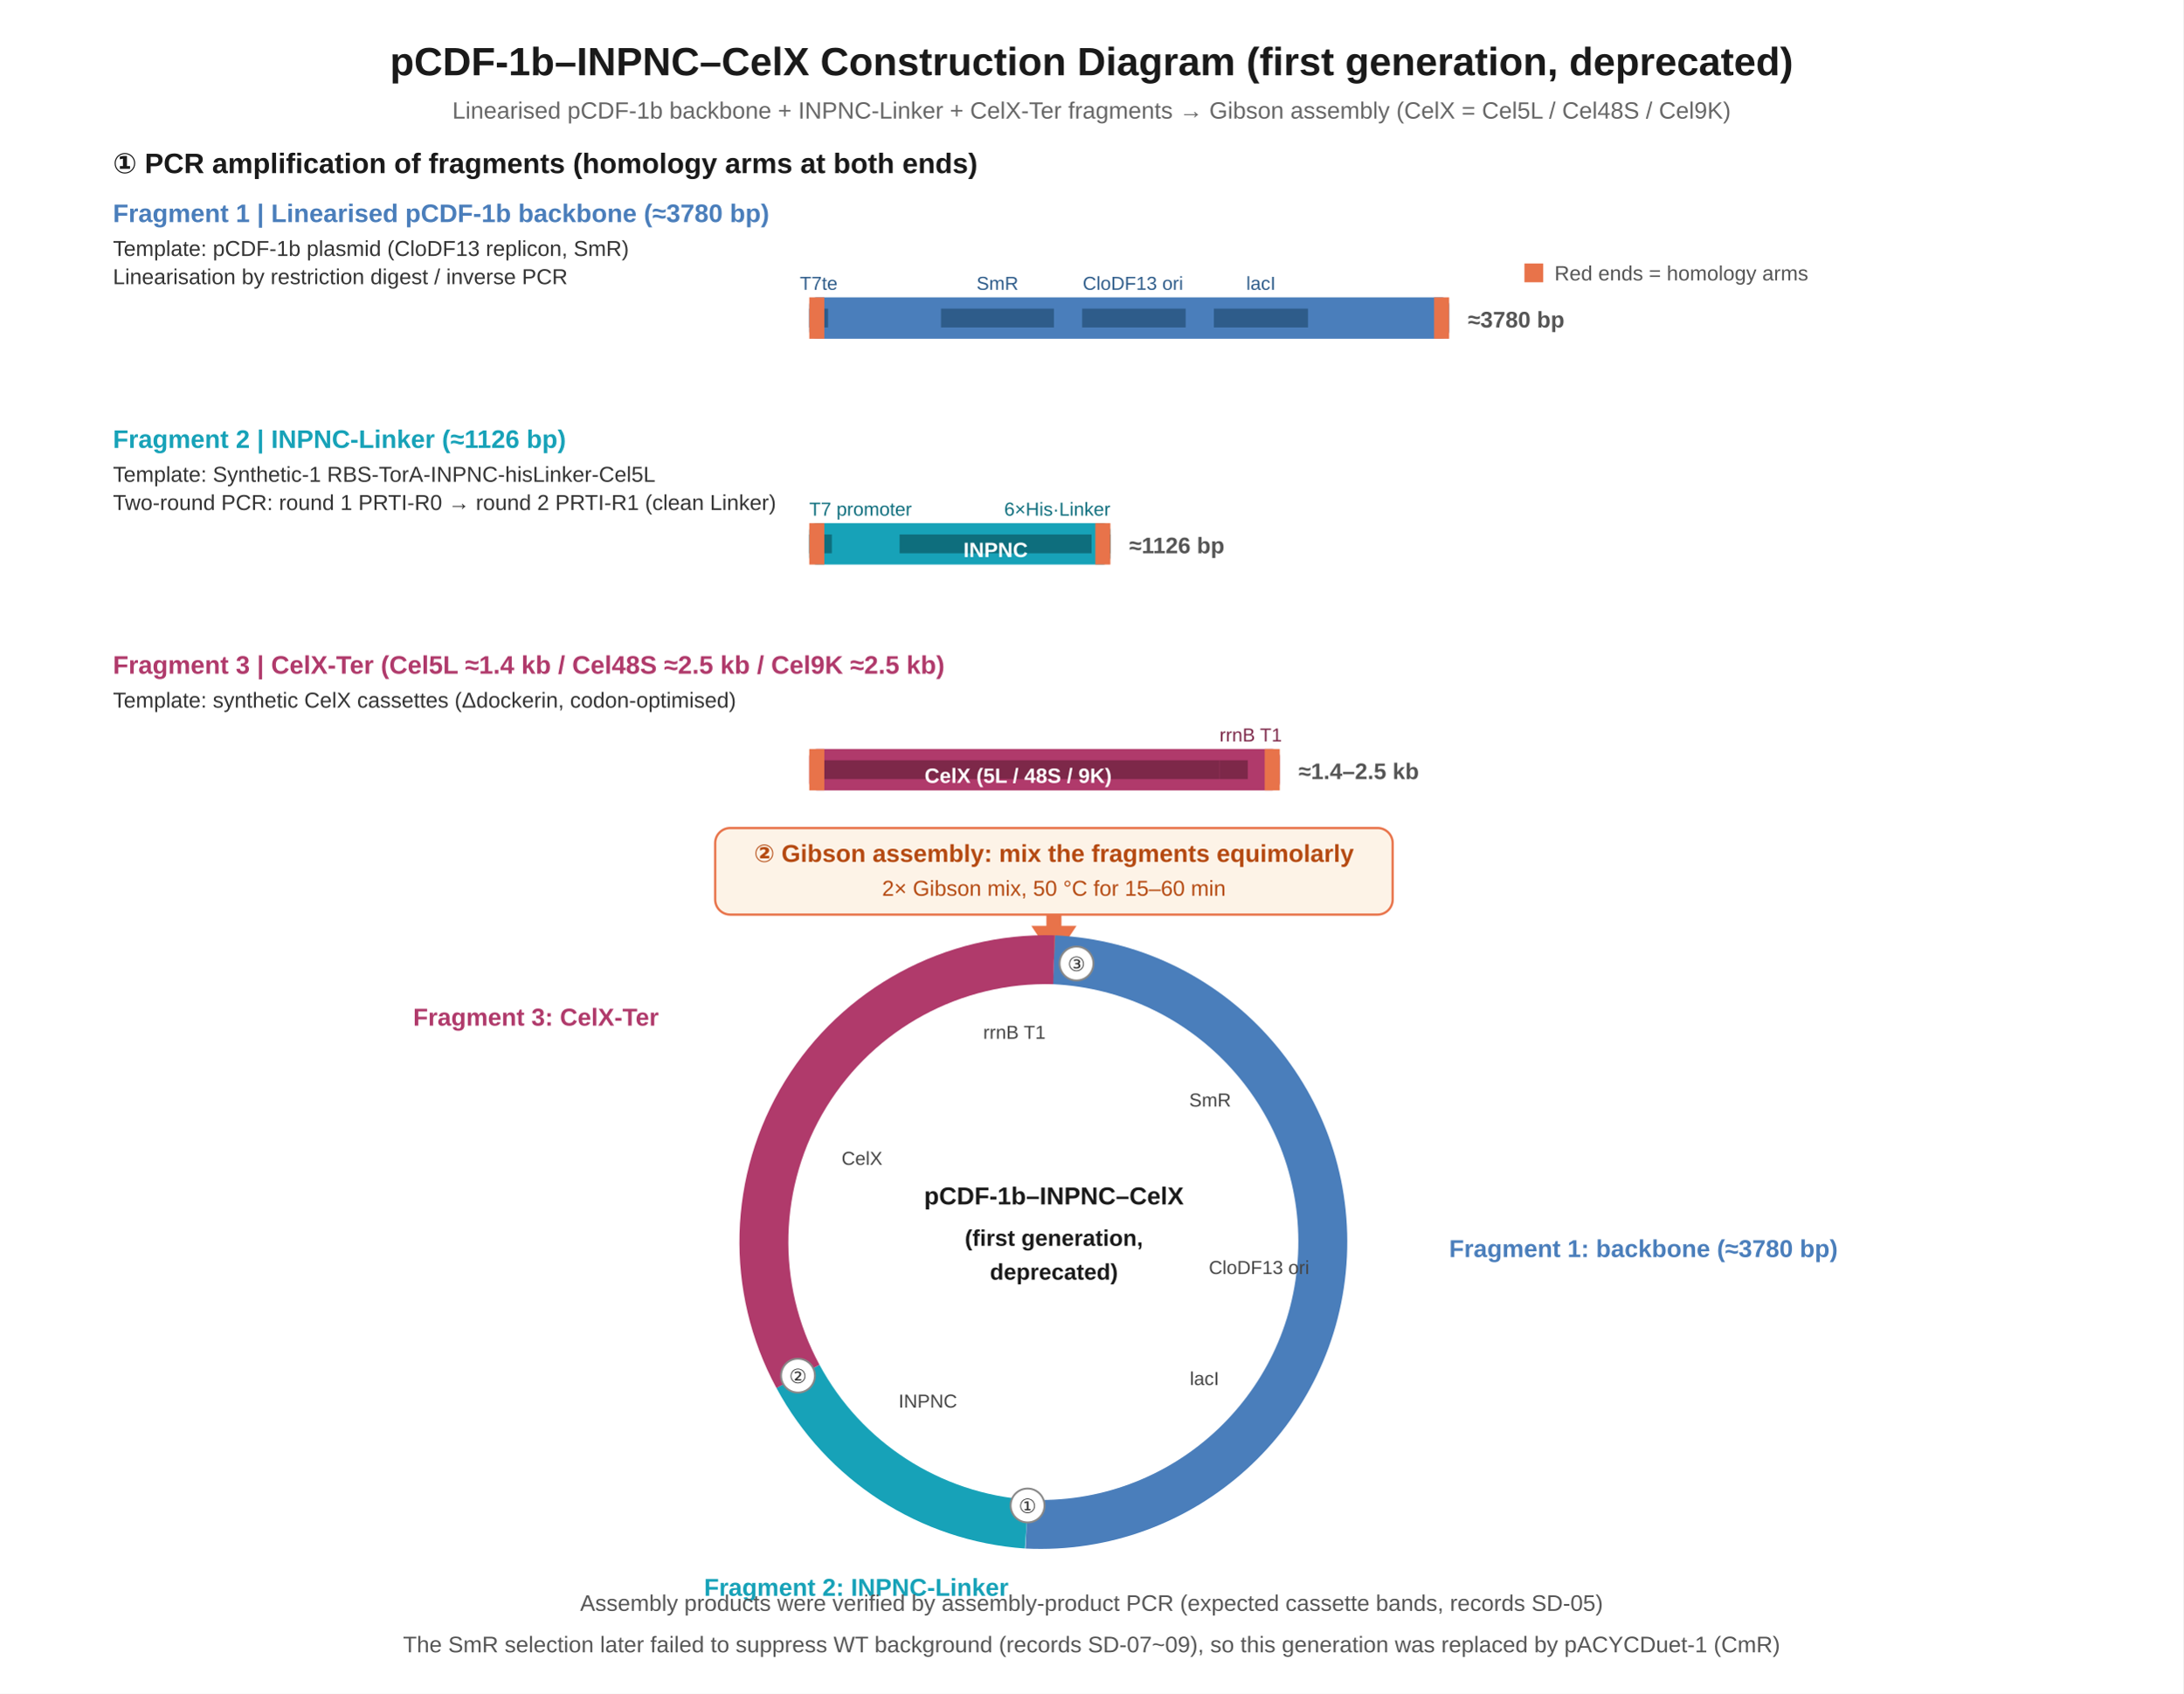
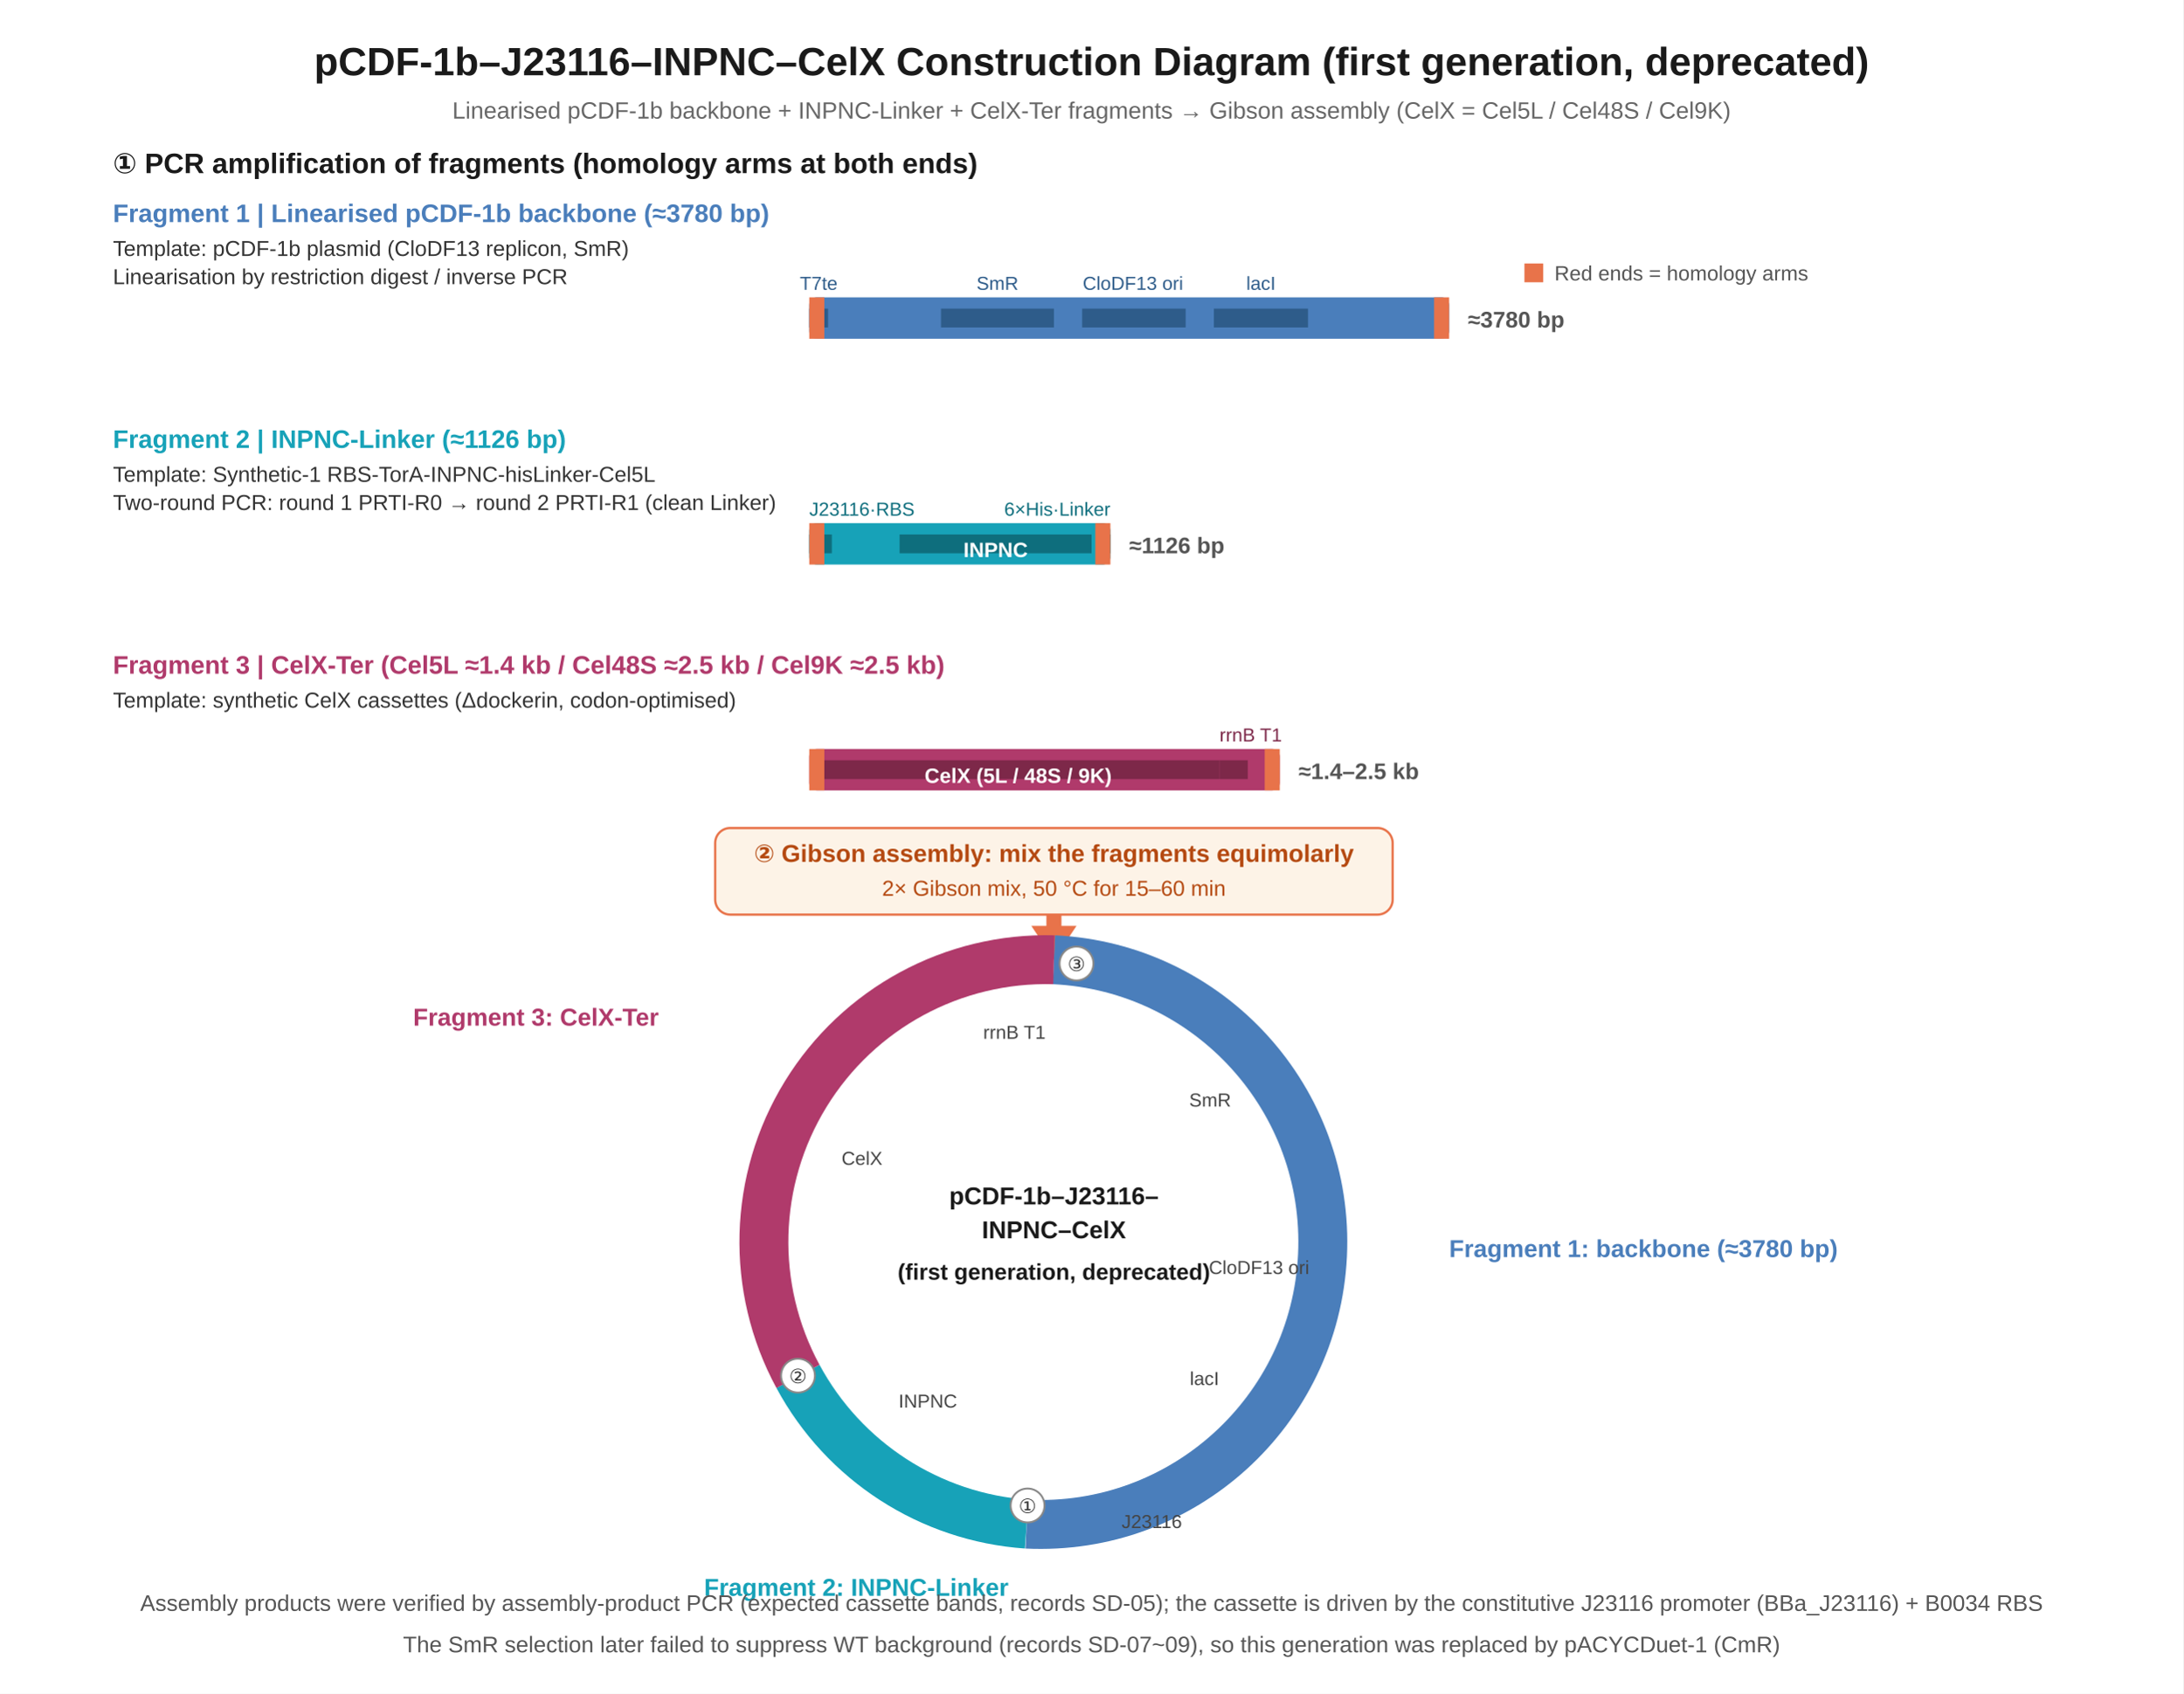
<svg xmlns="http://www.w3.org/2000/svg" viewBox="0 0 1160 900" font-family="Segoe UI, Arial, sans-serif">
  <rect width="1160" height="900" fill="#ffffff" />
-   <text x="580" y="40" text-anchor="middle" font-size="21" font-weight="bold" fill="#1a1a1a">pCDF-1b–INPNC–CelX Construction Diagram (first generation, deprecated)</text>
+   <text x="580" y="40" text-anchor="middle" font-size="21" font-weight="bold" fill="#1a1a1a">pCDF-1b–J23116–INPNC–CelX Construction Diagram (first generation, deprecated)</text>
  <text x="580" y="63" text-anchor="middle" font-size="12.5" fill="#666666">Linearised pCDF-1b backbone + INPNC-Linker + CelX-Ter fragments → Gibson assembly (CelX = Cel5L / Cel48S / Cel9K)</text>
  <text x="60" y="92" font-size="15" font-weight="bold" fill="#1a1a1a">① PCR amplification of fragments (homology arms at both ends)</text>
  <text x="60" y="118" font-size="13.5" font-weight="bold" fill="#4A7EBB">Fragment 1 | Linearised pCDF-1b backbone (≈3780 bp)</text>
  <text x="60" y="136" font-size="11.5" fill="#333333">Template: pCDF-1b plasmid (CloDF13 replicon, SmR)</text>
  <text x="60" y="151" font-size="11.5" fill="#333333">Linearisation by restriction digest / inverse PCR</text>
  <rect x="430" y="158" width="340" height="22" rx="4" fill="#4A7EBB" />
  <rect x="430" y="164" width="10" height="10" fill="#2E5C8A" />
  <rect x="500" y="164" width="60" height="10" fill="#2E5C8A" />
  <rect x="575" y="164" width="55" height="10" fill="#2E5C8A" />
  <rect x="645" y="164" width="50" height="10" fill="#2E5C8A" />
  <text x="435" y="154" font-size="10" fill="#2E5C8A" text-anchor="middle">T7te</text>
  <text x="530" y="154" font-size="10" fill="#2E5C8A" text-anchor="middle">SmR</text>
  <text x="602" y="154" font-size="10" fill="#2E5C8A" text-anchor="middle">CloDF13 ori</text>
  <text x="670" y="154" font-size="10" fill="#2E5C8A" text-anchor="middle">lacI</text>
  <rect x="430" y="158" width="8" height="22" fill="#E8734A" />
  <rect x="762" y="158" width="8" height="22" fill="#E8734A" />
  <text x="780" y="174" font-size="12" font-weight="bold" fill="#555555">≈3780 bp</text>
  <rect x="810" y="140" width="10" height="10" fill="#E8734A" />
  <text x="826" y="149" font-size="11" fill="#555555">Red ends = homology arms</text>
  <text x="60" y="238" font-size="13.5" font-weight="bold" fill="#17A2B8">Fragment 2 | INPNC-Linker (≈1126 bp)</text>
  <text x="60" y="256" font-size="11.5" fill="#333333">Template: Synthetic-1 RBS-TorA-INPNC-hisLinker-Cel5L</text>
  <text x="60" y="271" font-size="11.5" fill="#333333">Two-round PCR: round 1 PRTI-R0 → round 2 PRTI-R1 (clean Linker)</text>
  <rect x="430" y="278" width="160" height="22" rx="4" fill="#17A2B8" />
  <rect x="430" y="284" width="12" height="10" fill="#0E6E7D" />
  <rect x="478" y="284" width="102" height="10" fill="#0E6E7D" />
  <rect x="583" y="284" width="7" height="10" fill="#0E6E7D" />
-   <text x="430" y="274" font-size="10" fill="#0E6E7D">T7 promoter</text>
+   <text x="430" y="274" font-size="10" fill="#0E6E7D">J23116·RBS</text>
  <text x="590" y="274" font-size="10" fill="#0E6E7D" text-anchor="end">6×His·Linker</text>
  <text x="529" y="296" font-size="11" font-weight="bold" fill="#ffffff" text-anchor="middle">INPNC</text>
  <rect x="430" y="278" width="8" height="22" fill="#E8734A" />
  <rect x="582" y="278" width="8" height="22" fill="#E8734A" />
  <text x="600" y="294" font-size="12" font-weight="bold" fill="#555555">≈1126 bp</text>
  <text x="60" y="358" font-size="13.5" font-weight="bold" fill="#B03A6B">Fragment 3 | CelX-Ter (Cel5L ≈1.4 kb / Cel48S ≈2.5 kb / Cel9K ≈2.5 kb)</text>
  <text x="60" y="376" font-size="11.5" fill="#333333">Template: synthetic CelX cassettes (Δdockerin, codon-optimised)</text>
  <rect x="430" y="398" width="250" height="22" rx="4" fill="#B03A6B" />
  <rect x="434" y="404" width="214" height="10" fill="#7D2849" />
  <rect x="648" y="404" width="15" height="10" fill="#7D2849" />
  <text x="541" y="416" font-size="11" font-weight="bold" fill="#ffffff" text-anchor="middle">CelX (5L / 48S / 9K)</text>
  <text x="648" y="394" font-size="10" fill="#7D2849">rrnB T1</text>
  <rect x="430" y="398" width="8" height="22" fill="#E8734A" />
  <rect x="672" y="398" width="8" height="22" fill="#E8734A" />
  <text x="690" y="414" font-size="12" font-weight="bold" fill="#555555">≈1.4–2.5 kb</text>
  <rect x="380" y="440" width="360" height="46" rx="8" fill="#FDF3E7" stroke="#E8734A" stroke-width="1.2" />
  <text x="560" y="458" text-anchor="middle" font-size="13" font-weight="bold" fill="#B54A12">② Gibson assembly: mix the fragments equimolarly</text>
  <text x="560" y="476" text-anchor="middle" font-size="11.5" fill="#B54A12">2× Gibson mix, 50 °C for 15–60 min</text>
  <polygon points="548,492 572,492 560,510" fill="#E8734A" />
  <rect x="556" y="486" width="8" height="8" fill="#E8734A" />
  <path d="M 560 510 A 150 150 0 1 1 545.5 809.9" fill="none" stroke="#4A7EBB" stroke-width="26" />
  <path d="M 545.5 809.9 A 150 150 0 0 1 424 731.4" fill="none" stroke="#17A2B8" stroke-width="26" />
  <path d="M 424 731.4 A 150 150 0 0 1 560 510" fill="none" stroke="#B03A6B" stroke-width="26" />
-   <text x="560" y="640" text-anchor="middle" font-size="13" font-weight="bold" fill="#1a1a1a">pCDF-1b–INPNC–CelX</text>
-   <text x="560" y="662" text-anchor="middle" font-size="12" font-weight="bold" fill="#1a1a1a">(first generation,</text>
-   <text x="560" y="680" text-anchor="middle" font-size="12" font-weight="bold" fill="#1a1a1a">deprecated)</text>
+   <text x="560" y="640" text-anchor="middle" font-size="13" font-weight="bold" fill="#1a1a1a">pCDF-1b–J23116–</text>
+   <text x="560" y="658" text-anchor="middle" font-size="13" font-weight="bold" fill="#1a1a1a">INPNC–CelX</text>
+   <text x="560" y="680" text-anchor="middle" font-size="12" font-weight="bold" fill="#1a1a1a">(first generation, deprecated)</text>
  <text x="643" y="588" text-anchor="middle" font-size="10" fill="#444444">SmR</text>
  <text x="669" y="677" text-anchor="middle" font-size="10" fill="#444444">CloDF13 ori</text>
  <text x="640" y="736" text-anchor="middle" font-size="10" fill="#444444">lacI</text>
  <text x="493" y="748" text-anchor="middle" font-size="10" fill="#444444">INPNC</text>
  <text x="458" y="619" text-anchor="middle" font-size="10" fill="#444444">CelX</text>
  <text x="539" y="552" text-anchor="middle" font-size="10" fill="#444444">rrnB T1</text>
+   <text x="612" y="812" text-anchor="middle" font-size="10" fill="#444444">J23116</text>
  <text x="770" y="668" font-size="13" font-weight="bold" fill="#4A7EBB">Fragment 1: backbone (≈3780 bp)</text>
  <text x="455" y="848" text-anchor="middle" font-size="13" font-weight="bold" fill="#17A2B8">Fragment 2: INPNC-Linker</text>
  <text x="350" y="545" text-anchor="end" font-size="13" font-weight="bold" fill="#B03A6B">Fragment 3: CelX-Ter</text>
  <circle cx="546" cy="800" r="9" fill="#ffffff" stroke="#888888" stroke-width="1" />
  <text x="546" y="804" text-anchor="middle" font-size="10.5" fill="#333333">①</text>
  <circle cx="424" cy="731" r="9" fill="#ffffff" stroke="#888888" stroke-width="1" />
  <text x="424" y="735" text-anchor="middle" font-size="10.5" fill="#333333">②</text>
  <circle cx="572" cy="512" r="9" fill="#ffffff" stroke="#888888" stroke-width="1" />
  <text x="572" y="516" text-anchor="middle" font-size="10.5" fill="#333333">③</text>
-   <text x="580" y="856" text-anchor="middle" font-size="12" fill="#555555">Assembly products were verified by assembly-product PCR (expected cassette bands, records SD-05)</text>
+   <text x="580" y="856" text-anchor="middle" font-size="12" fill="#555555">Assembly products were verified by assembly-product PCR (expected cassette bands, records SD-05); the cassette is driven by the constitutive J23116 promoter (BBa_J23116) + B0034 RBS</text>
  <text x="580" y="878" text-anchor="middle" font-size="12" fill="#555555">The SmR selection later failed to suppress WT background (records SD-07~09), so this generation was replaced by pACYCDuet-1 (CmR)</text>
</svg>
